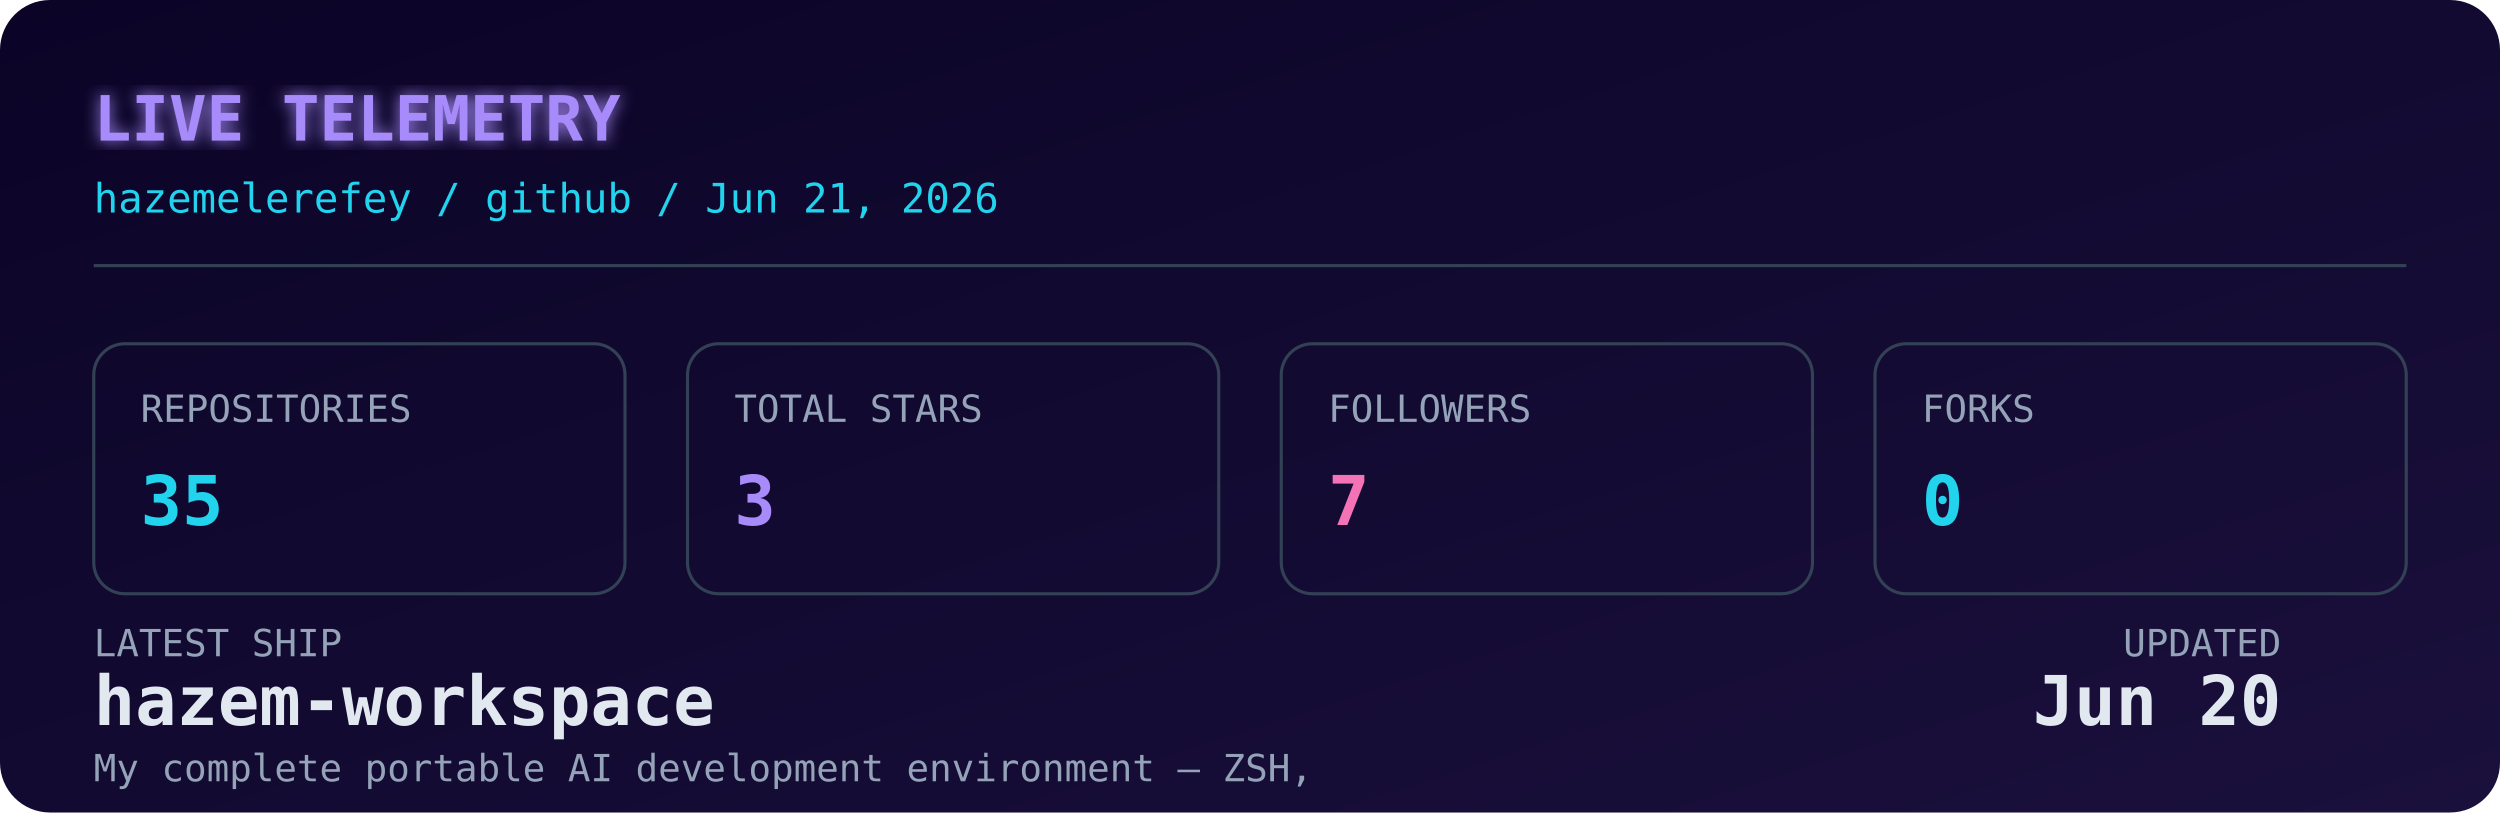
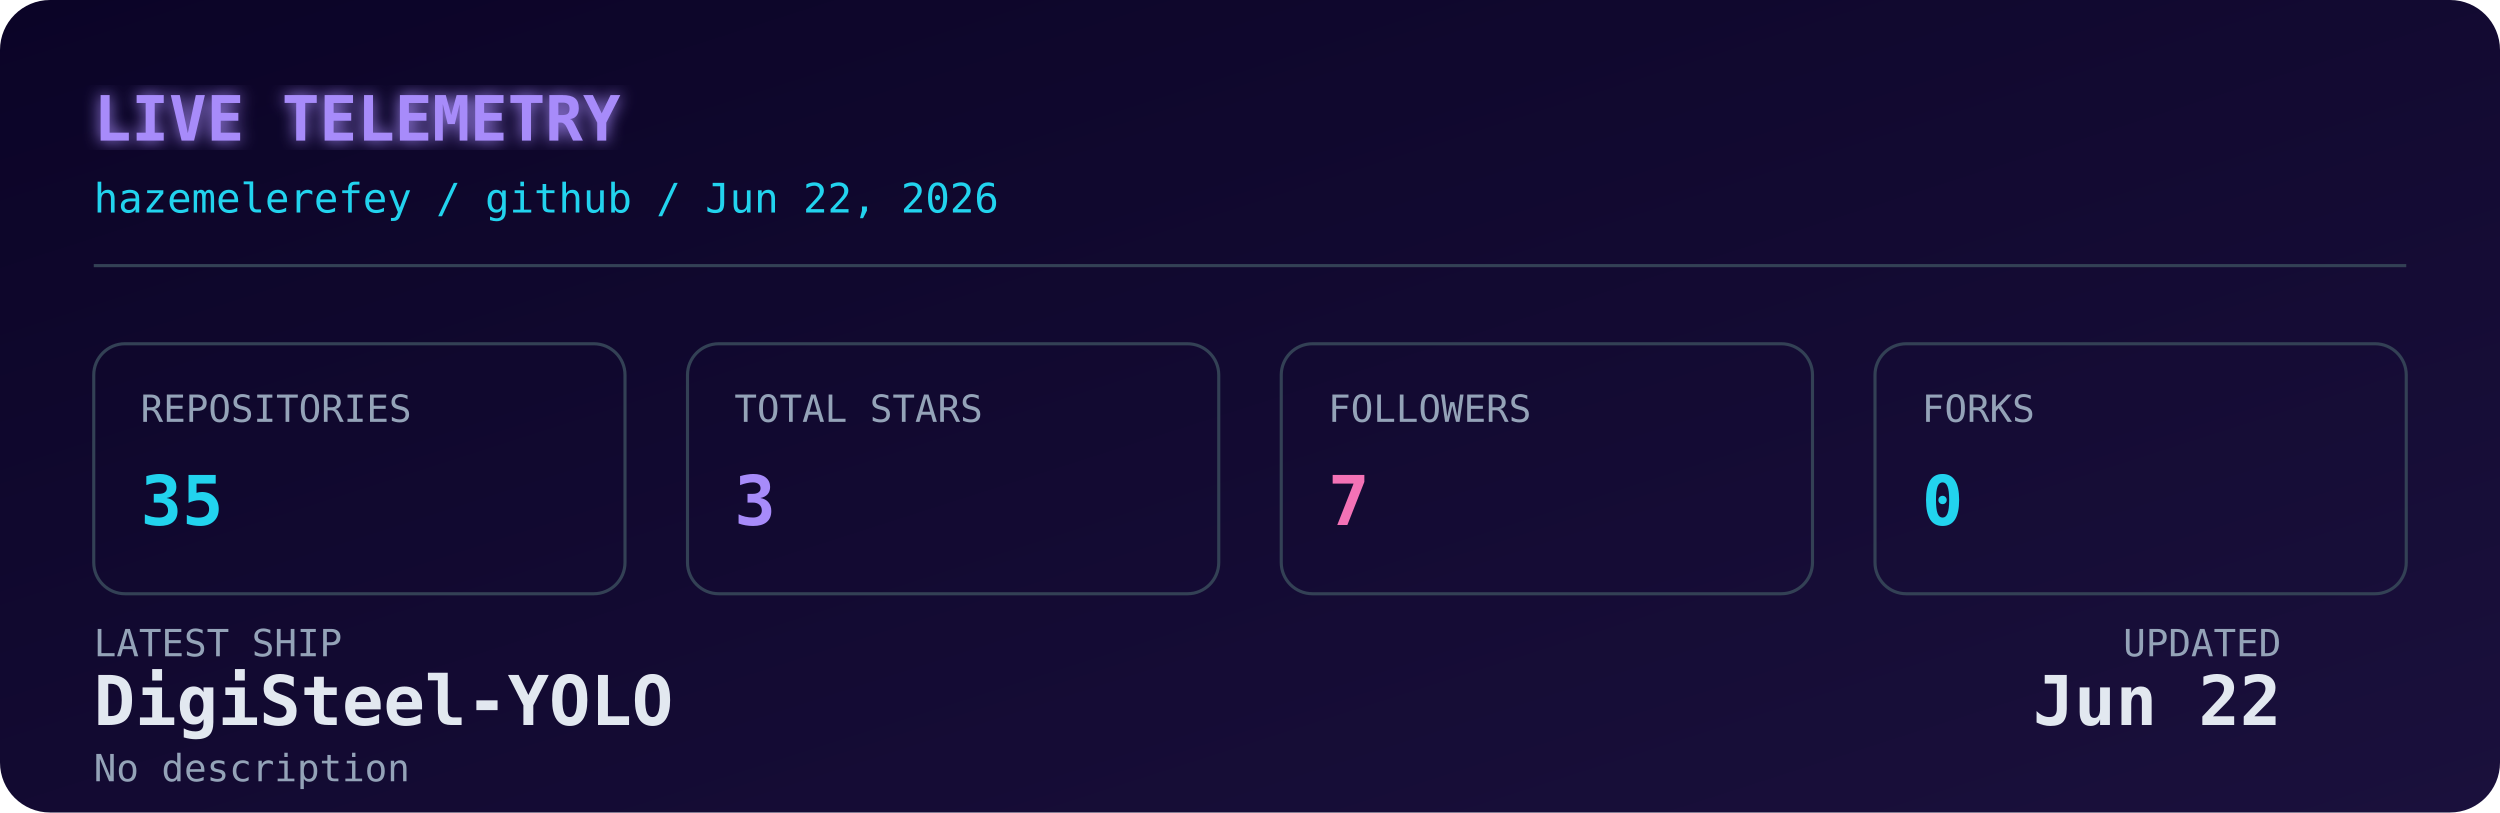
<svg xmlns="http://www.w3.org/2000/svg" width="800" height="260" viewBox="0 0 800 260" role="img" aria-label="Live GitHub dashboard for Hazem Elerefy">
  <defs>
    <linearGradient id="bg" x1="0" y1="0" x2="1" y2="1">
      <stop offset="0%" stop-color="#0b0427" />
      <stop offset="100%" stop-color="#1a103c" />
    </linearGradient>
    <filter id="glow" x="-20%" y="-20%" width="140%" height="140%">
      <feGaussianBlur stdDeviation="2.5" result="blur" />
      <feMerge>
        <feMergeNode in="blur" />
        <feMergeNode in="SourceGraphic" />
      </feMerge>
    </filter>
    <style>
      .mono { font-family: 'JetBrains Mono', 'SFMono-Regular', 'Fira Code', monospace; }
      .label { fill: #94a3b8; font-size: 12px; }
      .value { fill: #e2e8f0; font-size: 22px; font-weight: 700; }
      .accent { fill: #22d3ee; }
      .purple { fill: #a78bfa; }
      .pink { fill: #f472b6; }
      .title { fill: #a78bfa; font-size: 20px; font-weight: 700; }
      .subtitle { fill: #22d3ee; font-size: 13px; }
      .box { fill: none; stroke: #334155; stroke-width: 1; }
      @media (prefers-color-scheme: light) {
        .value { fill: #0f172a; }
        .label { fill: #475569; }
        .title { fill: #7c3aed; }
        .subtitle { fill: #0891b2; }
        .box { stroke: #cbd5e1; }
      }
    </style>
  </defs>
  <rect width="800" height="260" rx="16" fill="url(#bg)" />
  <text x="30" y="45" class="mono title" filter="url(#glow)">LIVE TELEMETRY</text>
-   <text x="30" y="68" class="mono subtitle">hazemelerefey / github / Jun 21, 2026</text>
+   <text x="30" y="68" class="mono subtitle">hazemelerefey / github / Jun 22, 2026</text>
  <line x1="30" y1="85" x2="770" y2="85" stroke="#334155" stroke-width="1" />
  <g transform="translate(30, 110)">
    <rect width="170" height="80" rx="10" class="box" />
    <text x="15" y="25" class="mono label">REPOSITORIES</text>
    <text x="15" y="58" class="mono value accent">35</text>
  </g>
  <g transform="translate(220, 110)">
    <rect width="170" height="80" rx="10" class="box" />
    <text x="15" y="25" class="mono label">TOTAL STARS</text>
    <text x="15" y="58" class="mono value purple">3</text>
  </g>
  <g transform="translate(410, 110)">
    <rect width="170" height="80" rx="10" class="box" />
    <text x="15" y="25" class="mono label">FOLLOWERS</text>
    <text x="15" y="58" class="mono value pink">7</text>
  </g>
  <g transform="translate(600, 110)">
    <rect width="170" height="80" rx="10" class="box" />
    <text x="15" y="25" class="mono label">FORKS</text>
    <text x="15" y="58" class="mono value accent">0</text>
  </g>
  <g transform="translate(30, 210)">
    <text x="0" y="0" class="mono label">LATEST SHIP</text>
-     <text x="0" y="22" class="mono value" font-size="15" fill="#e2e8f0">hazem-workspace</text>
-     <text x="0" y="40" class="mono label" font-size="11">My complete portable AI development environment — ZSH, </text>
+     <text x="0" y="22" class="mono value" font-size="15" fill="#e2e8f0">DigiSteel-YOLO</text>
+     <text x="0" y="40" class="mono label" font-size="11">No description</text>
    <text x="700" y="0" class="mono label" text-anchor="end">UPDATED</text>
-     <text x="700" y="22" class="mono value" font-size="15" text-anchor="end" fill="#e2e8f0">Jun 20</text>
+     <text x="700" y="22" class="mono value" font-size="15" text-anchor="end" fill="#e2e8f0">Jun 22</text>
  </g>
</svg>
